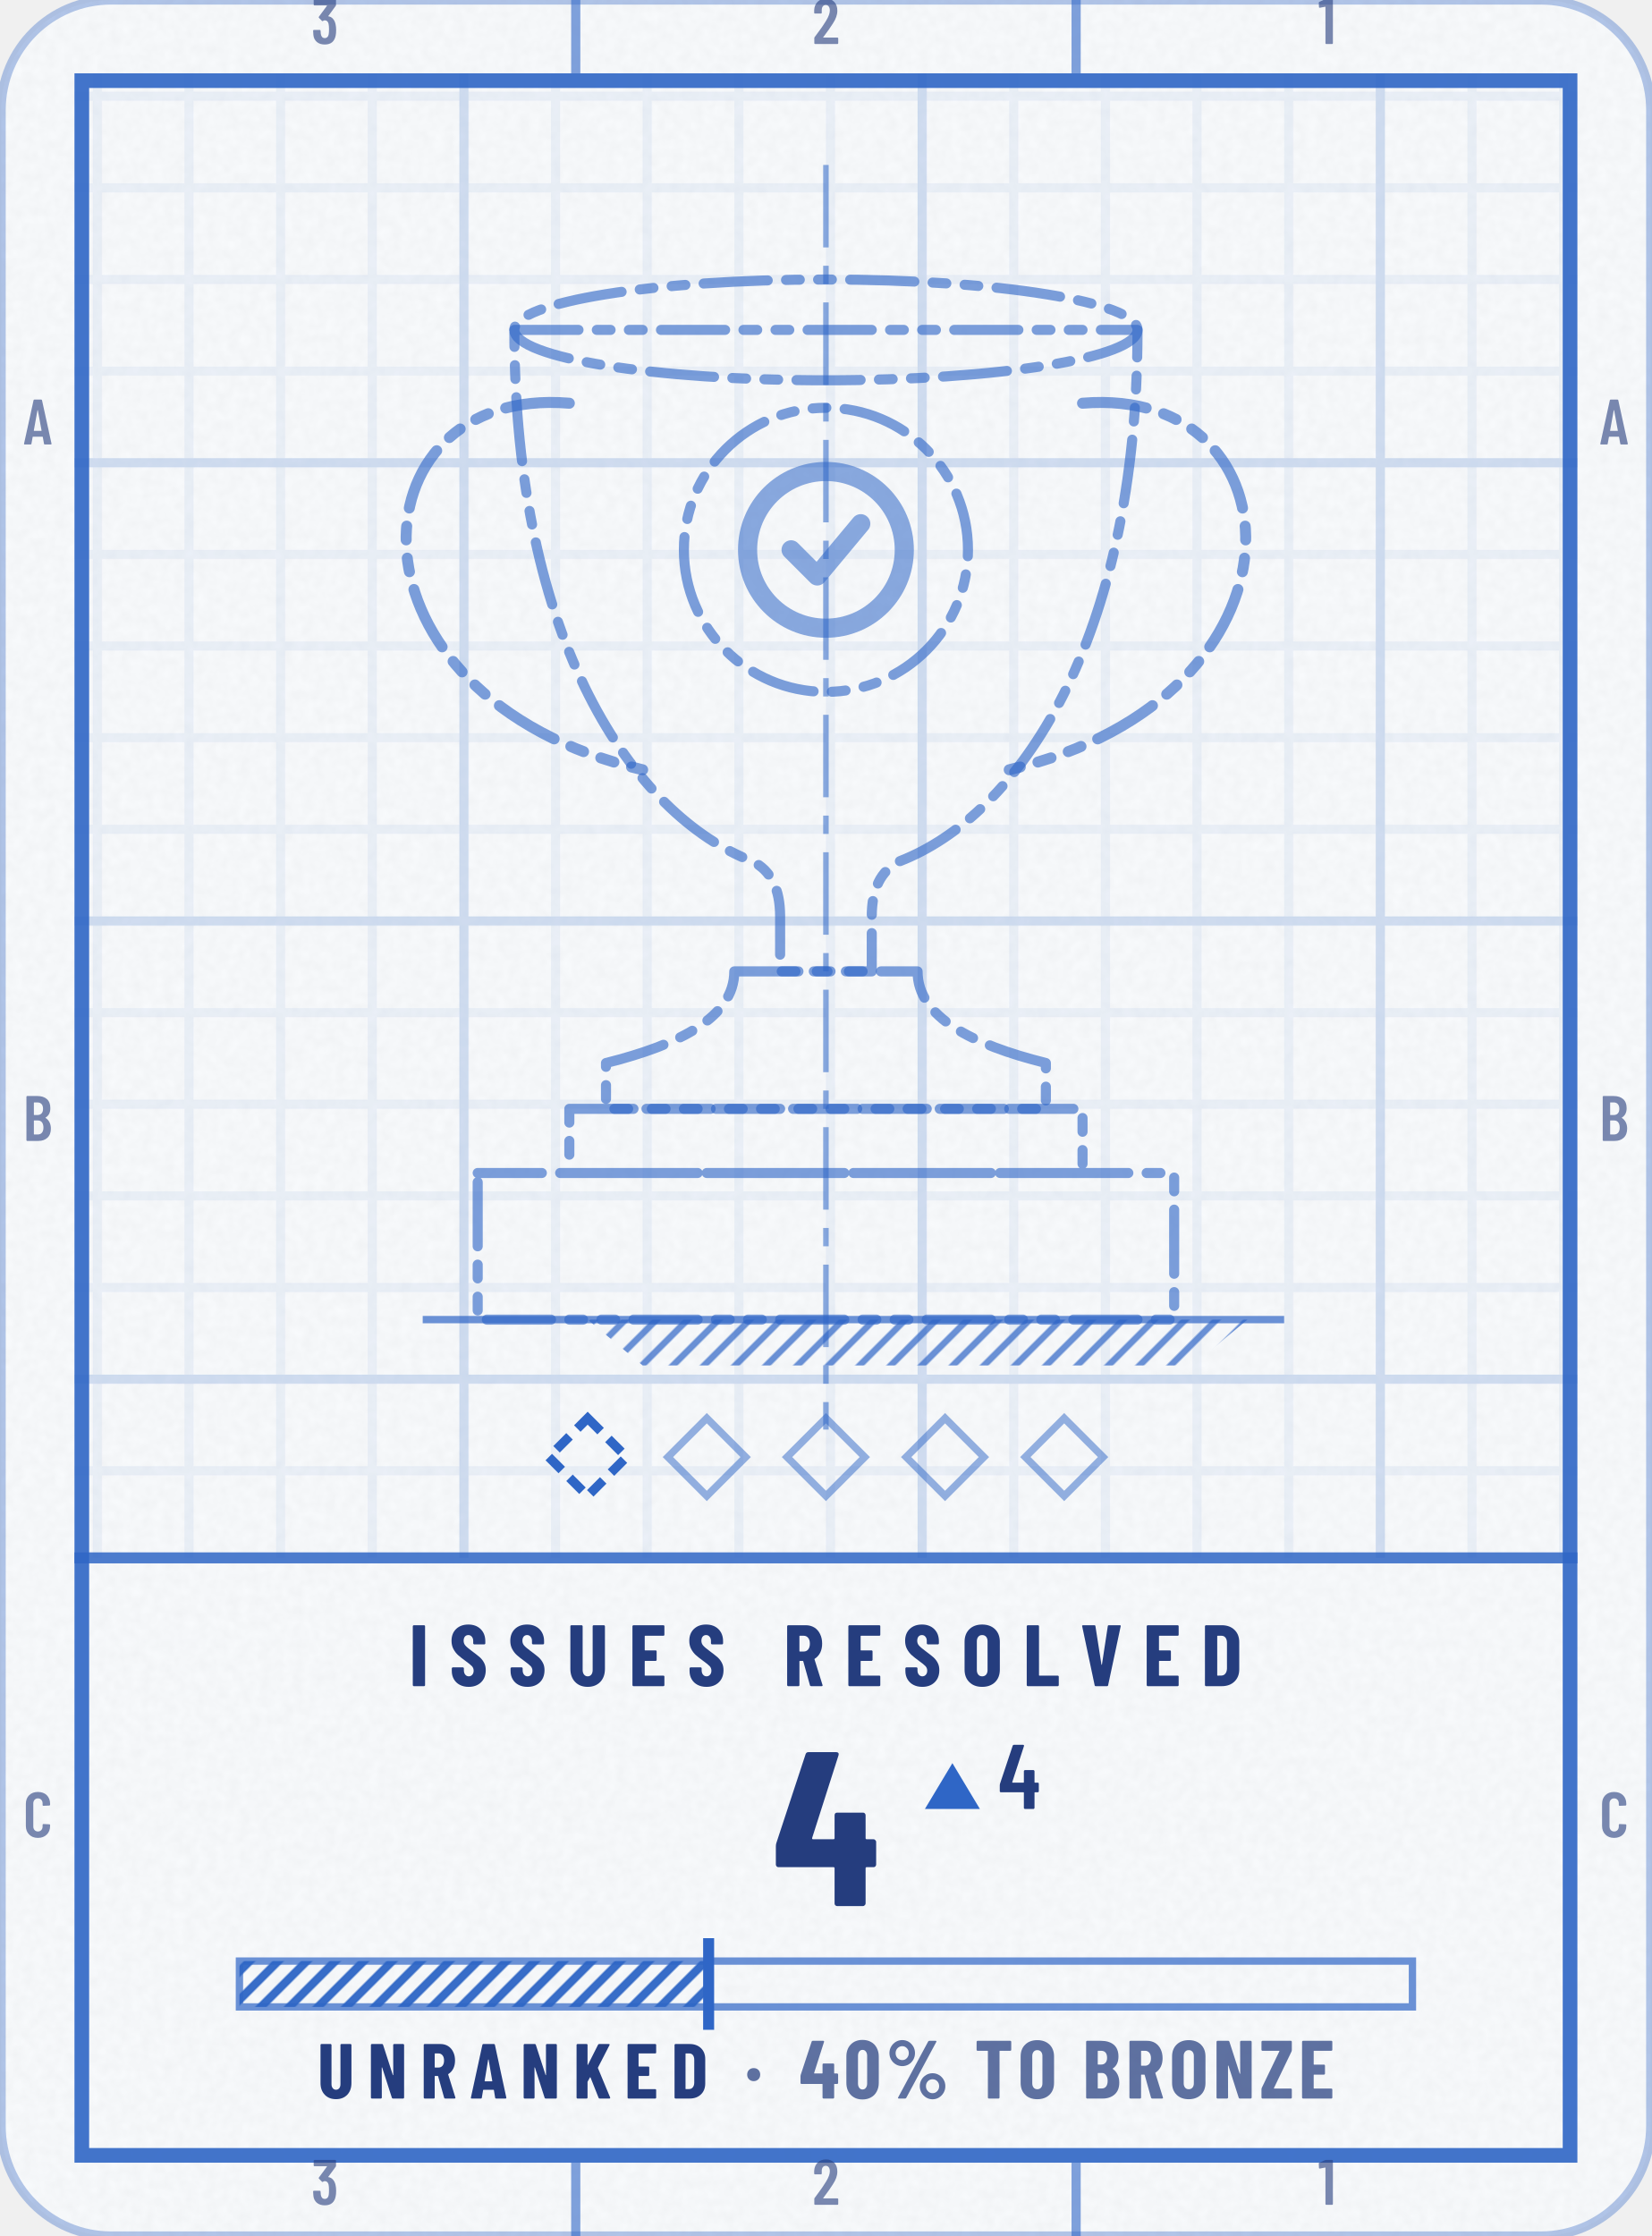
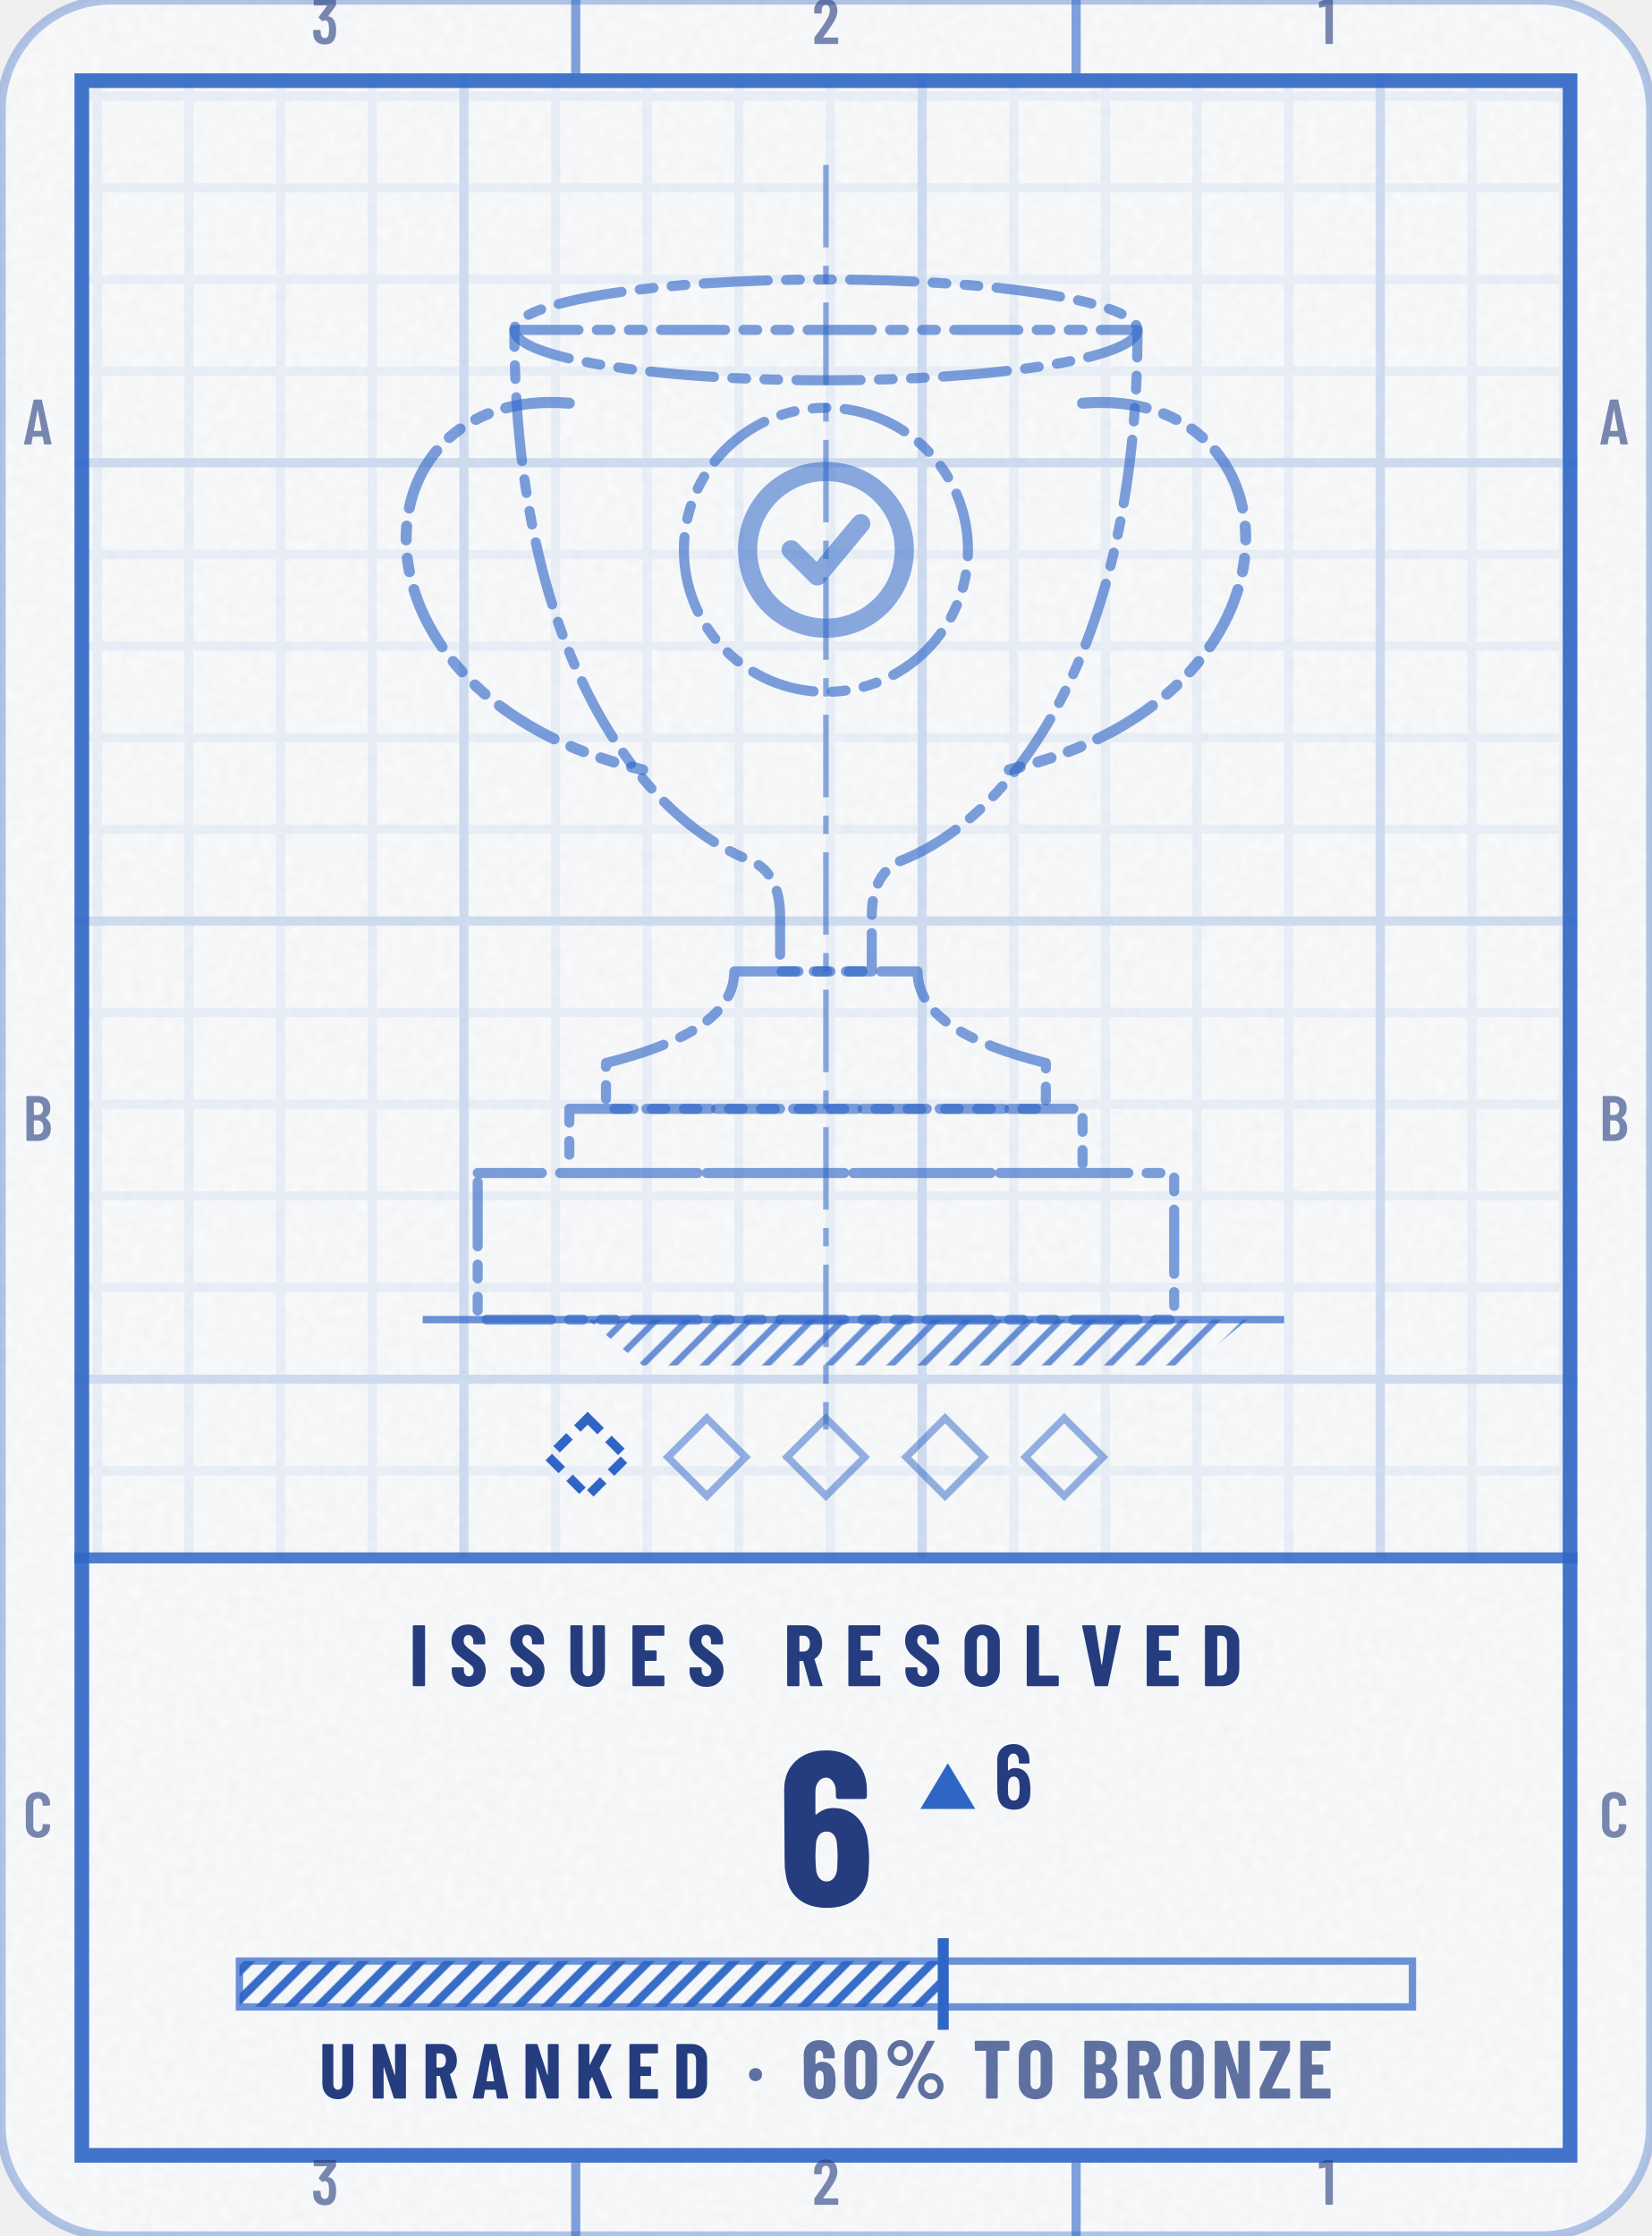
- <svg xmlns="http://www.w3.org/2000/svg" width="164" height="222" viewBox="0 0 180 244" role="img" aria-label="Issues Resolved trophy: Unranked, 4, 40% to Bronze, up 4 this week">
+ <svg xmlns="http://www.w3.org/2000/svg" width="164" height="222" viewBox="0 0 180 244" role="img" aria-label="Issues Resolved trophy: Unranked, 6, 60% to Bronze, up 6 this week">
  <style>@keyframes pl{from{stroke-dashoffset:1}}.pl{stroke-dasharray:1;animation:pl 1.6s cubic-bezier(.3,0,.2,1) .15s both}@media (prefers-reduced-motion:reduce){.pl,.sp{animation:none}.sh,.bu{display:none}}</style>
  <defs>
    <clipPath id="kc1">
      <rect x="0" y="0" width="180" height="244" rx="12" />
    </clipPath>
    <filter id="kn2" x="0" y="0" width="100%" height="100%">
      <feTurbulence type="fractalNoise" baseFrequency=".85" numOctaves="2" stitchTiles="stitch" />
      <feColorMatrix values="0 0 0 0 0 0 0 0 0 0 0 0 0 0 0 0 0 0 0.035 0" />
    </filter>
    <pattern id="kp3" width="10" height="10" patternUnits="userSpaceOnUse">
      <path d="M10 .5H.5V10" fill="none" stroke="#2F66C6" stroke-opacity="0.07" />
    </pattern>
    <pattern id="kp4" width="50" height="50" patternUnits="userSpaceOnUse">
      <path d="M50 .5H.5V50" fill="none" stroke="#2F66C6" stroke-opacity="0.14" />
    </pattern>
    <clipPath id="kc5">
      <path clip-rule="evenodd" d="M8 8h164v228h-164zM8 170h164v66h-164z" />
    </clipPath>
    <pattern id="kh6" width="2.4" height="2.4" patternUnits="userSpaceOnUse" patternTransform="rotate(45)">
      <path d="M1.2 0V2.4" stroke="#2F66C6" stroke-width="0.7" stroke-opacity="0.7" />
    </pattern>
    <pattern id="kh7" width="2.2" height="2.2" patternUnits="userSpaceOnUse" patternTransform="rotate(45)">
      <path d="M1.1 0V2.2" stroke="#2F66C6" stroke-width="0.9" stroke-opacity="0.95" />
    </pattern>
    <path id="m49" d="M122 700H218Q223 700 226 696Q230 693 230 688V12Q230 7 226 4Q223 0 218 0H126Q121 0 118 4Q114 7 114 12V576Q114 578 112 580Q111 582 109 581L27 565H24Q13 565 13 576L10 643Q10 653 18 657L107 697Q114 700 122 700Z" />
    <path id="m50" d="M173 100H392Q397 100 400 96Q404 93 404 88V12Q404 7 400 4Q397 0 392 0H43Q38 0 34 4Q31 7 31 12V92Q31 101 36 107L75 160Q114 212 152 266Q189 320 215 363Q273 459 273 522Q273 562 256 585Q238 608 209 608Q180 608 163 586Q146 563 147 526V487Q147 482 144 478Q140 475 135 475H41Q36 475 32 478Q29 482 29 487V530Q33 610 84 659Q134 708 214 708Q293 708 342 656Q390 605 390 521Q390 471 373 422Q356 373 319 317Q294 277 260 229Q225 181 214 166Q184 126 170 106Q168 104 169 102Q170 100 173 100Z" />
    <path id="m51" d="M387 218Q387 169 380 134Q368 66 326 29Q283 -8 210 -8Q134 -8 86 32Q38 73 32 143Q30 165 28 207Q28 219 40 219H132Q144 219 144 207Q146 173 148 156Q153 125 169 108Q185 92 210 92Q234 92 250 108Q266 123 271 152Q276 182 276 230Q276 281 269 315Q263 341 248 355Q233 369 210 369Q195 369 183 360Q177 356 174 356Q172 356 166 360L119 408Q115 412 115 417Q115 421 118 425L243 595Q245 597 244 599Q242 601 239 601H49Q44 601 40 604Q37 608 37 613V688Q37 693 40 696Q44 700 49 700H373Q378 700 382 696Q385 693 385 688V609Q385 602 380 594L266 438Q262 432 268 431Q309 426 338 392Q368 358 378 307Q387 267 387 218Z" />
-     <path id="m52" d="M443 275V194Q443 189 440 186Q436 182 431 182H401Q396 182 396 177V12Q396 7 392 4Q389 0 384 0H292Q287 0 284 4Q280 7 280 12V177Q280 182 275 182H29Q24 182 20 186Q17 189 17 194V259Q17 268 19 274L158 690Q161 700 171 700H271Q277 700 280 696Q283 693 281 686L153 293Q152 287 157 287H275Q280 287 280 292V412Q280 417 284 420Q287 424 292 424H384Q389 424 392 420Q396 417 396 412V292Q396 287 401 287H431Q436 287 440 284Q443 280 443 275Z" />
+     <path id="m54" d="M401 216Q401 193 399 151Q394 75 346 34Q299 -8 221 -8Q147 -8 101 30Q55 69 46 144Q40 171 40 207L39 532Q39 613 88 660Q138 708 219 708Q295 708 343 660Q391 612 391 532V507Q391 502 388 498Q384 495 379 495H287Q282 495 278 498Q275 502 275 507V526Q275 560 258 582Q242 605 219 605Q191 605 174 583Q156 561 156 526V423Q156 420 158 419Q160 418 162 420Q191 447 234 447Q303 447 346 403Q389 359 396 286Q401 253 401 216ZM284 224Q284 250 279 295Q267 353 220 353Q196 353 180 338Q165 322 160 292Q156 257 156 224Q156 195 159 157Q164 125 180 108Q195 91 220 91Q245 91 260 109Q276 127 281 160Q284 196 284 224Z" />
    <path id="m65" d="M325 11 306 116Q306 121 300 121H154Q148 121 148 116L129 11Q128 0 116 0H25Q11 0 14 13L162 689Q164 700 175 700H281Q292 700 294 689L442 13V9Q442 0 431 0H338Q326 0 325 11ZM171 212H282Q288 212 287 217L229 533Q228 536 226 536Q224 536 223 533L166 217Q165 212 171 212Z" />
    <path id="m66" d="M242 0H66Q61 0 58 4Q54 7 54 12V688Q54 693 58 696Q61 700 66 700H224Q319 700 373 652Q427 604 427 512Q427 409 354 365Q349 362 352 359Q391 334 413 292Q435 250 435 192Q435 100 382 50Q328 0 242 0ZM170 595V409Q170 404 175 404H226Q267 404 290 429Q313 454 313 500Q313 548 290 574Q267 600 226 600H175Q170 600 170 595ZM319 208Q319 260 296 290Q273 319 233 319H175Q170 319 170 314V106Q170 101 175 101H233Q273 101 296 129Q319 157 319 208Z" />
    <path id="m67" d="M42 180V521Q42 607 94 658Q145 708 230 708Q316 708 368 658Q420 607 420 521V509Q420 504 416 500Q413 496 408 496L315 492Q303 492 303 504V529Q303 564 283 586Q263 608 230 608Q198 608 178 586Q158 564 158 529V171Q158 136 178 114Q198 92 230 92Q263 92 283 114Q303 136 303 171V196Q303 201 306 204Q310 208 315 208L408 204Q413 204 416 200Q420 197 420 192V180Q420 95 368 44Q316 -8 230 -8Q145 -8 94 44Q42 95 42 180Z" />
    <path id="n37" d="M44 551Q44 594 65 630Q86 666 122 688Q158 709 200 709Q242 709 278 688Q313 666 334 630Q354 594 354 551Q354 508 334 472Q313 435 278 414Q242 393 200 393Q158 393 122 414Q86 435 65 472Q44 508 44 551ZM150 14 514 692Q518 700 529 700H604Q611 700 613 696Q615 692 612 686L248 8Q244 0 233 0H158Q151 0 149 4Q147 8 150 14ZM279 551Q279 586 256 610Q233 635 200 635Q166 635 142 610Q119 586 119 551Q119 515 142 490Q166 466 200 466Q234 466 256 491Q279 516 279 551ZM412 150Q412 193 433 229Q454 265 490 286Q525 307 567 307Q609 307 644 286Q680 265 701 229Q722 193 722 150Q722 107 701 70Q680 34 644 12Q609 -9 567 -9Q525 -9 490 12Q454 34 433 70Q412 107 412 150ZM647 150Q647 185 624 210Q600 234 567 234Q533 234 510 210Q487 185 487 150Q487 114 510 90Q533 65 567 65Q601 65 624 90Q647 115 647 150Z" />
    <path id="n48" d="M30 191V509Q30 600 84 656Q138 711 226 711Q284 711 329 686Q374 661 398 615Q423 569 423 509V191Q423 131 398 85Q374 39 329 14Q284 -11 226 -11Q138 -11 84 44Q30 100 30 191ZM282 183V517Q282 550 266 570Q251 590 226 590Q201 590 186 570Q171 550 171 517V183Q171 150 186 130Q201 110 226 110Q251 110 266 130Q282 150 282 183Z" />
-     <path id="n52" d="M470 292V189Q470 184 466 180Q463 177 458 177H427Q422 177 422 172V12Q422 7 418 4Q415 0 410 0H293Q288 0 284 4Q281 7 281 12V172Q281 177 276 177H26Q21 177 18 180Q14 184 14 189V271Q14 280 16 286L149 690Q152 700 162 700H289Q295 700 298 696Q301 693 299 686L179 310Q178 304 183 304H276Q281 304 281 309V413Q281 418 284 422Q288 425 293 425H410Q415 425 418 422Q422 418 422 413V309Q422 304 427 304H458Q463 304 466 300Q470 297 470 292Z" />
+     <path id="n54" d="M417 218Q417 196 415 158Q412 79 361 36Q310 -8 225 -8Q145 -8 96 32Q46 72 37 151Q33 172 33 206L31 529Q31 611 84 660Q136 708 223 708Q304 708 356 659Q407 610 407 529V499Q407 494 404 490Q400 487 395 487H278Q273 487 270 490Q266 494 266 499V521Q266 548 253 566Q240 584 223 584Q201 584 187 566Q173 549 173 521V420Q173 417 175 416Q177 416 179 418Q212 446 254 446Q324 446 366 400Q409 354 413 277Q417 253 417 218ZM274 228Q274 255 270 290Q267 313 255 326Q243 339 224 339Q204 339 192 326Q179 312 176 288Q173 249 173 228Q173 204 176 166Q179 140 192 126Q204 112 224 112Q244 112 256 127Q269 142 272 169Q274 217 274 228Z" />
    <path id="n65" d="M325 11 309 107Q309 112 303 112H176Q170 112 170 107L154 11Q153 0 141 0H24Q11 0 14 13L161 689Q163 700 174 700H309Q320 700 322 689L468 13L469 9Q469 0 458 0H338Q326 0 325 11ZM194 221H284Q289 221 288 226L241 499Q240 502 238 502Q236 502 235 499L190 226Q190 221 194 221Z" />
    <path id="n66" d="M245 0H56Q51 0 48 4Q44 7 44 12V688Q44 693 48 696Q51 700 56 700H223Q323 700 380 652Q436 604 436 509Q436 410 368 365Q364 362 367 359Q446 303 446 193Q446 100 390 50Q334 0 245 0ZM185 574V417Q185 412 190 412H226Q260 412 279 434Q298 455 298 494Q298 535 280 557Q261 579 226 579H190Q185 579 185 574ZM305 214Q305 258 286 284Q267 310 235 310H190Q185 310 185 305V127Q185 122 190 122H234Q267 122 286 146Q305 170 305 214Z" />
    <path id="n68" d="M44 12V688Q44 693 48 696Q51 700 56 700H237Q328 700 383 647Q438 594 438 506V194Q438 106 383 53Q328 0 237 0H56Q51 0 48 4Q44 7 44 12ZM190 121 235 122Q262 123 279 145Q296 167 297 203V497Q297 535 280 557Q263 579 234 579H190Q185 579 185 574V126Q185 121 190 121Z" />
    <path id="n69" d="M399 579H190Q185 579 185 574V416Q185 411 190 411H310Q315 411 318 408Q322 404 322 399V302Q322 297 318 294Q315 290 310 290H190Q185 290 185 285V126Q185 121 190 121H399Q404 121 408 118Q411 114 411 109V12Q411 7 408 4Q404 0 399 0H56Q51 0 48 4Q44 7 44 12V688Q44 693 48 696Q51 700 56 700H399Q404 700 408 696Q411 693 411 688V591Q411 586 408 582Q404 579 399 579Z" />
    <path id="n73" d="M44 12V688Q44 693 48 696Q51 700 56 700H173Q178 700 182 696Q185 693 185 688V12Q185 7 182 4Q178 0 173 0H56Q51 0 48 4Q44 7 44 12Z" />
    <path id="n75" d="M44 12V688Q44 693 48 696Q51 700 56 700H173Q178 700 182 696Q185 693 185 688V436Q185 432 188 432Q190 431 191 435L320 691Q325 700 334 700H458Q465 700 468 696Q470 693 467 686L319 398Q318 394 318 392L475 14Q476 12 476 8Q476 0 466 0H341Q330 0 327 9L223 271Q222 274 220 274Q218 273 216 271L187 219Q185 215 185 213V12Q185 7 182 4Q178 0 173 0H56Q51 0 48 4Q44 7 44 12Z" />
    <path id="n76" d="M44 12V688Q44 693 48 696Q51 700 56 700H173Q178 700 182 696Q185 693 185 688V126Q185 121 190 121H400Q405 121 408 118Q412 114 412 109V12Q412 7 408 4Q405 0 400 0H56Q51 0 48 4Q44 7 44 12Z" />
    <path id="n78" d="M342 700H458Q463 700 466 696Q470 693 470 688V12Q470 7 466 4Q463 0 458 0H326Q316 0 313 10L189 397Q188 400 186 400Q183 399 183 396L184 12Q184 7 180 4Q177 0 172 0H56Q51 0 48 4Q44 7 44 12V688Q44 693 48 696Q51 700 56 700H187Q197 700 200 690L325 303Q326 300 328 300Q331 301 331 304L330 688Q330 693 334 696Q337 700 342 700Z" />
    <path id="n79" d="M34 190V510Q34 600 89 654Q144 708 236 708Q328 708 384 654Q439 600 439 510V190Q439 100 384 46Q328 -8 236 -8Q144 -8 89 46Q34 100 34 190ZM298 184V516Q298 548 281 568Q264 587 236 587Q208 587 192 568Q175 548 175 516V184Q175 152 192 132Q208 113 236 113Q264 113 281 132Q298 152 298 184Z" />
    <path id="n82" d="M306 10 229 286Q227 290 224 290H190Q185 290 185 285V12Q185 7 182 4Q178 0 173 0H56Q51 0 48 4Q44 7 44 12V688Q44 693 48 696Q51 700 56 700H258Q313 700 356 674Q399 647 422 599Q446 551 446 489Q446 430 424 385Q401 340 361 315Q359 314 358 312Q357 311 358 309L450 14L451 10Q451 0 440 0H320Q309 0 306 10ZM185 574V403Q185 398 190 398H235Q266 398 286 422Q305 447 305 488Q305 530 286 554Q266 579 235 579H190Q185 579 185 574Z" />
    <path id="n83" d="M30 175V204Q30 209 34 212Q37 216 42 216H157Q162 216 166 212Q169 209 169 204V182Q169 151 185 132Q201 113 225 113Q249 113 265 131Q281 149 281 178Q281 208 261 230Q241 251 183 293Q133 329 102 357Q71 385 49 426Q27 467 27 521Q27 606 80 657Q133 708 220 708Q308 708 362 655Q415 602 415 516V492Q415 487 412 484Q408 480 403 480H288Q283 480 280 484Q276 487 276 492V519Q276 550 260 568Q245 587 220 587Q196 587 181 570Q166 552 166 521Q166 491 185 468Q204 445 260 404Q322 358 354 330Q385 301 402 266Q420 232 420 184Q420 96 366 44Q312 -8 224 -8Q166 -8 122 15Q78 38 54 80Q30 121 30 175Z" />
    <path id="n84" d="M444 688V591Q444 586 440 582Q437 579 432 579H307Q302 579 302 574V12Q302 7 298 4Q295 0 290 0H173Q168 0 164 4Q161 7 161 12V574Q161 579 156 579H36Q31 579 28 582Q24 586 24 591V688Q24 693 28 696Q31 700 36 700H432Q437 700 440 696Q444 693 444 688Z" />
    <path id="n85" d="M41 199V688Q41 693 44 696Q48 700 53 700H170Q175 700 178 696Q182 693 182 688V185Q182 153 198 133Q214 113 240 113Q266 113 282 133Q297 153 297 185V688Q297 693 300 696Q304 700 309 700H426Q431 700 434 696Q438 693 438 688V199Q438 105 384 48Q329 -8 240 -8Q150 -8 96 48Q41 105 41 199Z" />
    <path id="n86" d="M166 11 23 687 22 691Q22 700 33 700H162Q174 700 175 689L244 249Q245 245 247 245Q249 245 250 249L317 689Q318 700 330 700H455Q468 700 465 687L321 11Q319 0 308 0H179Q168 0 166 11Z" />
    <path id="n90" d="M20 12V113Q20 121 23 128L237 573Q238 576 237 578Q236 579 233 579H32Q27 579 24 582Q20 586 20 591V688Q20 693 24 696Q27 700 32 700H376Q381 700 384 696Q388 693 388 688V587Q388 580 385 572L171 127Q170 124 171 122Q172 121 175 121H376Q381 121 384 118Q388 114 388 109V12Q388 7 384 4Q381 0 376 0H32Q27 0 24 4Q20 7 20 12Z" />
    <path id="n183" d="M34 290Q34 325 56 347Q78 369 113 369Q148 369 170 347Q192 325 192 290Q192 256 170 234Q147 211 113 211Q79 211 56 234Q34 256 34 290Z" />
  </defs>
  <rect y="0" width="180" height="244" rx="12" fill="#FFFFFF" stroke="#2F66C6" stroke-opacity=".35" />
  <rect y="0" width="180" height="244" rx="12" fill="#2F66C6" fill-opacity=".03" />
  <rect y="0" width="180" height="244" clip-path="url(#kc1)" filter="url(#kn2)" />
  <g clip-path="url(#kc5)">
    <rect y="0" width="180" height="244" fill="url(#kp3)" />
    <rect y="0" width="180" height="244" fill="url(#kp4)" />
  </g>
  <rect x="8.8" y="8.8" width="162.4" height="226.4" fill="none" stroke="#2F66C6" stroke-opacity="0.9" stroke-width="1.6" />
  <path d="M62.7 0V8M62.7 236V244M117.3 0V8M117.3 236V244" stroke="#2F66C6" stroke-opacity="0.6" />
  <g transform="scale(0.007 -0.007)" fill="#253D7E" fill-opacity="0.6">
    <use href="#m51" x="4835" y="-686" />
    <use href="#m51" x="4835" y="-34371" />
    <use href="#m50" x="12645" y="-686" />
    <use href="#m50" x="12645" y="-34371" />
    <use href="#m49" x="20530" y="-686" />
    <use href="#m49" x="20530" y="-34371" />
    <use href="#m65" x="343" y="-6929" />
    <use href="#m65" x="24915" y="-6929" />
    <use href="#m66" x="340" y="-17786" />
    <use href="#m66" x="24912" y="-17786" />
    <use href="#m67" x="343" y="-28643" />
    <use href="#m67" x="24914" y="-28643" />
  </g>
  <path d="M8 170H172" stroke="#2F66C6" stroke-opacity=".85" stroke-width="1.2" />
  <path d="M90 18L90 156" fill="none" stroke="#2F66C6" stroke-width=".6" stroke-opacity=".55" stroke-dasharray="9 2 2 2" />
  <path d="M62 44C38 42 36 76 70 84M118 44C142 42 144 76 110 84" fill="none" stroke="#2F66C6" stroke-width="1.2" stroke-opacity="0.62" stroke-dasharray="7 2 1.5 2 1.5 2" stroke-linejoin="round" stroke-linecap="round" />
  <path d="M56 36H124C124 70 111 89 98 94C96 95 95 97 95 100V106H85V100C85 97 84 95 82 94C69 89 56 70 56 36Z" fill="none" stroke="#2F66C6" stroke-width="1.1" stroke-opacity="0.62" stroke-dasharray="7 2 1.5 2 1.5 2" stroke-linejoin="round" stroke-linecap="round" />
  <path d="M80 106H100C100 111 106 114 114 116V121H66V116C74 114 80 111 80 106Z" fill="none" stroke="#2F66C6" stroke-width="1.1" stroke-opacity="0.62" stroke-dasharray="7 2 1.5 2 1.5 2" stroke-linejoin="round" stroke-linecap="round" />
  <path d="M56 36a34 5.5 0 1 0 68 0a34 5.5 0 1 0 -68 0Z" fill="none" stroke="#2F66C6" stroke-width="1.1" stroke-opacity="0.62" stroke-dasharray="7 2 1.5 2 1.5 2" stroke-linejoin="round" stroke-linecap="round" />
  <path d="M74.5 60a15.5 15.5 0 1 0 31 0a15.5 15.5 0 1 0 -31 0Z" fill="none" stroke="#2F66C6" stroke-width="1.1" stroke-opacity="0.62" stroke-dasharray="7 2 1.5 2 1.5 2" stroke-linejoin="round" stroke-linecap="round" />
  <path d="M62 121h56v7h-56ZM52 128h76v16h-76Z" fill="none" stroke="#2F66C6" stroke-width="1.1" stroke-opacity="0.62" stroke-dasharray="7 2 1.5 2 1.5 2" stroke-linejoin="round" stroke-linecap="round" />
  <g transform="translate(78.6 48.6) scale(0.95)" fill="none" stroke="#2F66C6" stroke-width="2.2" stroke-linecap="round" stroke-linejoin="round" stroke-opacity="0.55">
    <circle cx="12" cy="12" r="9" />
    <path d="M8 12l3 3 5-6" />
  </g>
  <path d="M64 144H136l-6 5H70Z" fill="url(#kh6)" />
  <path d="M46 144H140" stroke="#2F66C6" stroke-opacity=".7" stroke-width=".8" />
  <rect x="-3" y="-3" width="6" height="6" transform="translate(64 159) rotate(45)" fill="none" stroke="#2F66C6" stroke-width="1" stroke-dasharray="2 1.2" />
  <rect x="-3" y="-3" width="6" height="6" transform="translate(77 159) rotate(45)" fill="none" stroke="#2F66C6" stroke-opacity=".5" stroke-width=".8" />
  <rect x="-3" y="-3" width="6" height="6" transform="translate(90 159) rotate(45)" fill="none" stroke="#2F66C6" stroke-opacity=".5" stroke-width=".8" />
  <rect x="-3" y="-3" width="6" height="6" transform="translate(103 159) rotate(45)" fill="none" stroke="#2F66C6" stroke-opacity=".5" stroke-width=".8" />
  <rect x="-3" y="-3" width="6" height="6" transform="translate(116 159) rotate(45)" fill="none" stroke="#2F66C6" stroke-opacity=".5" stroke-width=".8" />
  <g transform="translate(44.5 184) scale(0.0095 -0.0095)" fill="#253D7E">
    <use href="#n73" x="0" />
    <use href="#n83" x="462" />
    <use href="#n83" x="1137" />
    <use href="#n85" x="1813" />
    <use href="#n69" x="2523" />
    <use href="#n83" x="3193" />
    <use href="#n82" x="4300" />
    <use href="#n69" x="5003" />
    <use href="#n83" x="5672" />
    <use href="#n79" x="6348" />
    <use href="#n76" x="7052" />
    <use href="#n86" x="7710" />
    <use href="#n69" x="8430" />
    <use href="#n68" x="9099" />
  </g>
-   <g transform="translate(84.2 208) scale(0.024 -0.024)" fill="#253D7E">
-     <use href="#n52" x="0" />
+   <g transform="translate(84.7 208) scale(0.024 -0.024)" fill="#253D7E">
+     <use href="#n54" x="0" />
  </g>
-   <path d="M100.8 197.4h6l-3 -5Z" fill="#2F66C6" />
-   <g transform="translate(108.8 197.4) scale(0.01 -0.01)" fill="#253D7E">
-     <use href="#m52" x="0" />
+   <path d="M100.3 197.4h6l-3 -5Z" fill="#2F66C6" />
+   <g transform="translate(108.3 197.4) scale(0.01 -0.01)" fill="#253D7E">
+     <use href="#m54" x="0" />
  </g>
  <rect x="26" y="214" width="128" height="5" fill="none" stroke="#2F66C6" stroke-opacity=".7" stroke-width=".8" />
-   <rect x="26" y="214" width="51.2" height="5" fill="url(#kh7)" />
-   <path d="M77.2 211.5V221.5" stroke="#2F66C6" stroke-width="1.2" />
-   <g transform="translate(34.5 229) scale(0.0085 -0.0085)" fill="#253D7E">
+   <rect x="26" y="214" width="76.8" height="5" fill="url(#kh7)" />
+   <path d="M102.8 211.5V221.5" stroke="#2F66C6" stroke-width="1.2" />
+   <g transform="translate(34.7 229) scale(0.0085 -0.0085)" fill="#253D7E">
    <use href="#n85" x="0" />
    <use href="#n78" x="644" />
    <use href="#n82" x="1322" />
    <use href="#n65" x="1958" />
    <use href="#n78" x="2605" />
    <use href="#n75" x="3284" />
    <use href="#n69" x="3939" />
    <use href="#n68" x="4542" />
  </g>
-   <g transform="translate(81.1 229) scale(0.009 -0.009)" fill="#253D7E" fill-opacity="0.72">
+   <g transform="translate(81.3 229) scale(0.009 -0.009)" fill="#253D7E" fill-opacity="0.72">
    <use href="#n183" x="0" />
  </g>
-   <g transform="translate(87.1 229) scale(0.009 -0.009)" fill="#253D7E" fill-opacity="0.72">
-     <use href="#n52" x="0" />
-     <use href="#n48" x="540" />
-     <use href="#n37" x="1048" />
-     <use href="#n84" x="2125" />
-     <use href="#n79" x="2649" />
-     <use href="#n66" x="3433" />
-     <use href="#n82" x="3958" />
-     <use href="#n79" x="4485" />
-     <use href="#n78" x="5014" />
-     <use href="#n90" x="5583" />
-     <use href="#n69" x="6051" />
+   <g transform="translate(87.3 229) scale(0.009 -0.009)" fill="#253D7E" fill-opacity="0.72">
+     <use href="#n54" x="0" />
+     <use href="#n48" x="496" />
+     <use href="#n37" x="1004" />
+     <use href="#n84" x="2081" />
+     <use href="#n79" x="2605" />
+     <use href="#n66" x="3389" />
+     <use href="#n82" x="3914" />
+     <use href="#n79" x="4441" />
+     <use href="#n78" x="4970" />
+     <use href="#n90" x="5539" />
+     <use href="#n69" x="6007" />
  </g>
</svg>
